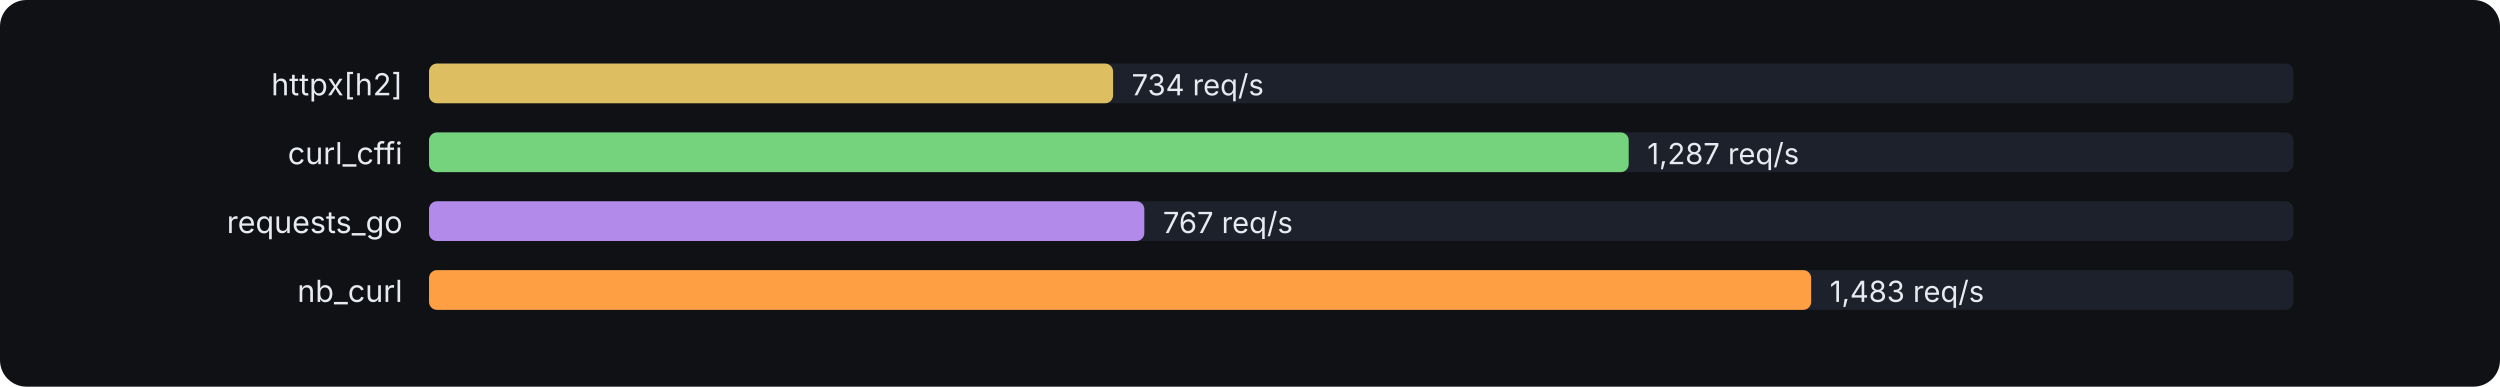
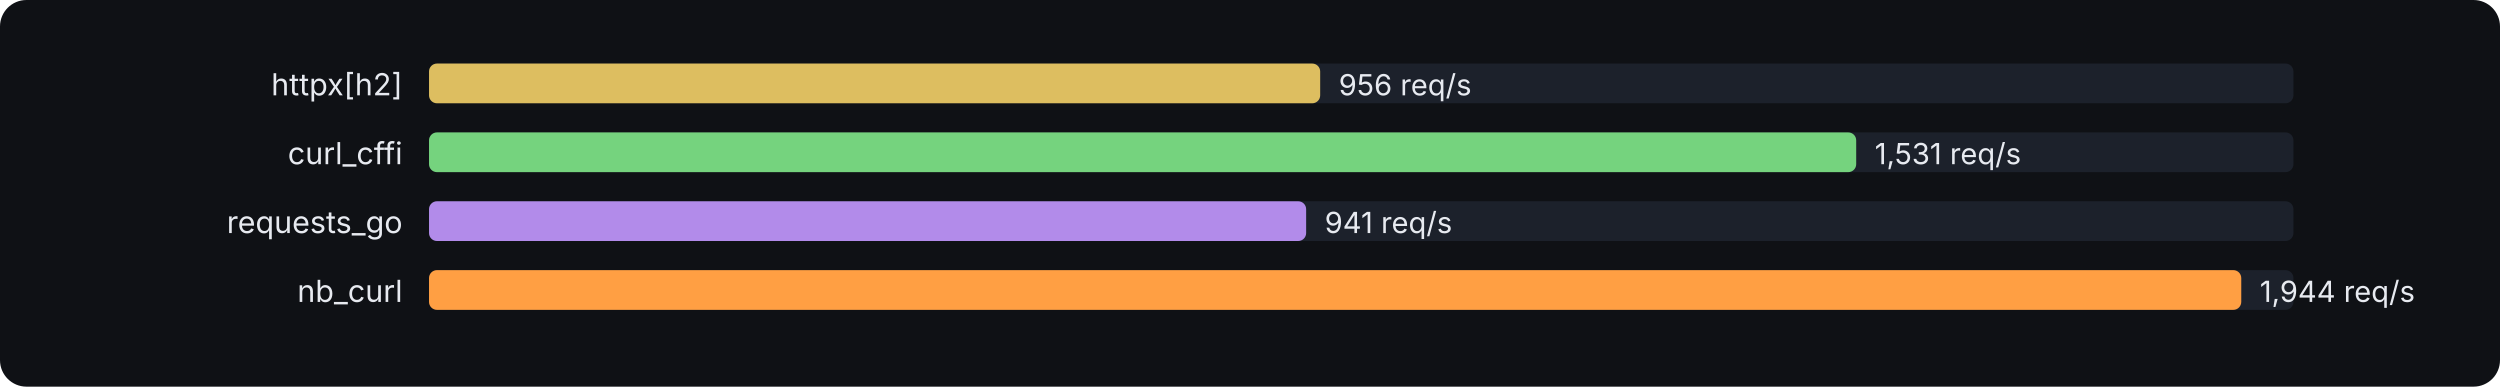
<svg xmlns="http://www.w3.org/2000/svg" viewBox="-12 -12 944 146" width="944" height="146" role="img" font-family="-apple-system, BlinkMacSystemFont, 'Segoe UI', 'PingFang SC', 'Microsoft YaHei', sans-serif">
  <rect x="-12" y="-12" width="944" height="146" fill="#0f1115" rx="10" />
  <text x="140" y="24" fill="#e7eaf0" font-size="11.5" text-anchor="end">httpx[h2]</text>
  <rect x="150" y="12" width="704" height="15" fill="#1c212b" rx="3" />
-   <rect x="150" y="12" width="258.3" height="15" fill="#f2cf66" rx="3" opacity="0.9" />
-   <text x="415.3" y="24" fill="#e7eaf0" font-size="11">734 req/s</text>
+   <rect x="150" y="12" width="336.5" height="15" fill="#f2cf66" rx="3" opacity="0.9" />
+   <text x="493.5" y="24" fill="#e7eaf0" font-size="11">956 req/s</text>
  <text x="140" y="50" fill="#e7eaf0" font-size="11.5" text-anchor="end">curl_cffi</text>
  <rect x="150" y="38" width="704" height="15" fill="#1c212b" rx="3" />
-   <rect x="150" y="38" width="453.0" height="15" fill="#7ee787" rx="3" opacity="0.9" />
-   <text x="610.0" y="50" fill="#e7eaf0" font-size="11">1,287 req/s</text>
+   <rect x="150" y="38" width="538.9" height="15" fill="#7ee787" rx="3" opacity="0.9" />
+   <text x="695.9" y="50" fill="#e7eaf0" font-size="11">1,531 req/s</text>
  <text x="140" y="76" fill="#e7eaf0" font-size="11.5" text-anchor="end">requests_go</text>
  <rect x="150" y="64" width="704" height="15" fill="#1c212b" rx="3" />
-   <rect x="150" y="64" width="270.1" height="15" fill="#c297ff" rx="3" opacity="0.9" />
-   <text x="427.1" y="76" fill="#e7eaf0" font-size="11">767 req/s</text>
+   <rect x="150" y="64" width="331.2" height="15" fill="#c297ff" rx="3" opacity="0.9" />
+   <text x="488.2" y="76" fill="#e7eaf0" font-size="11">941 req/s</text>
  <text x="140" y="102" fill="#e7eaf0" font-size="11.5" text-anchor="end">nb_curl</text>
  <rect x="150" y="90" width="704" height="15" fill="#1c212b" rx="3" />
-   <rect x="150" y="90" width="521.9" height="15" fill="#ff9f43" rx="3" opacity="1" />
-   <text x="678.9" y="102" fill="#e7eaf0" font-size="11">1,483 req/s</text>
+   <rect x="150" y="90" width="684.3" height="15" fill="#ff9f43" rx="3" opacity="1" />
+   <text x="841.3" y="102" fill="#e7eaf0" font-size="11">1,944 req/s</text>
</svg>
